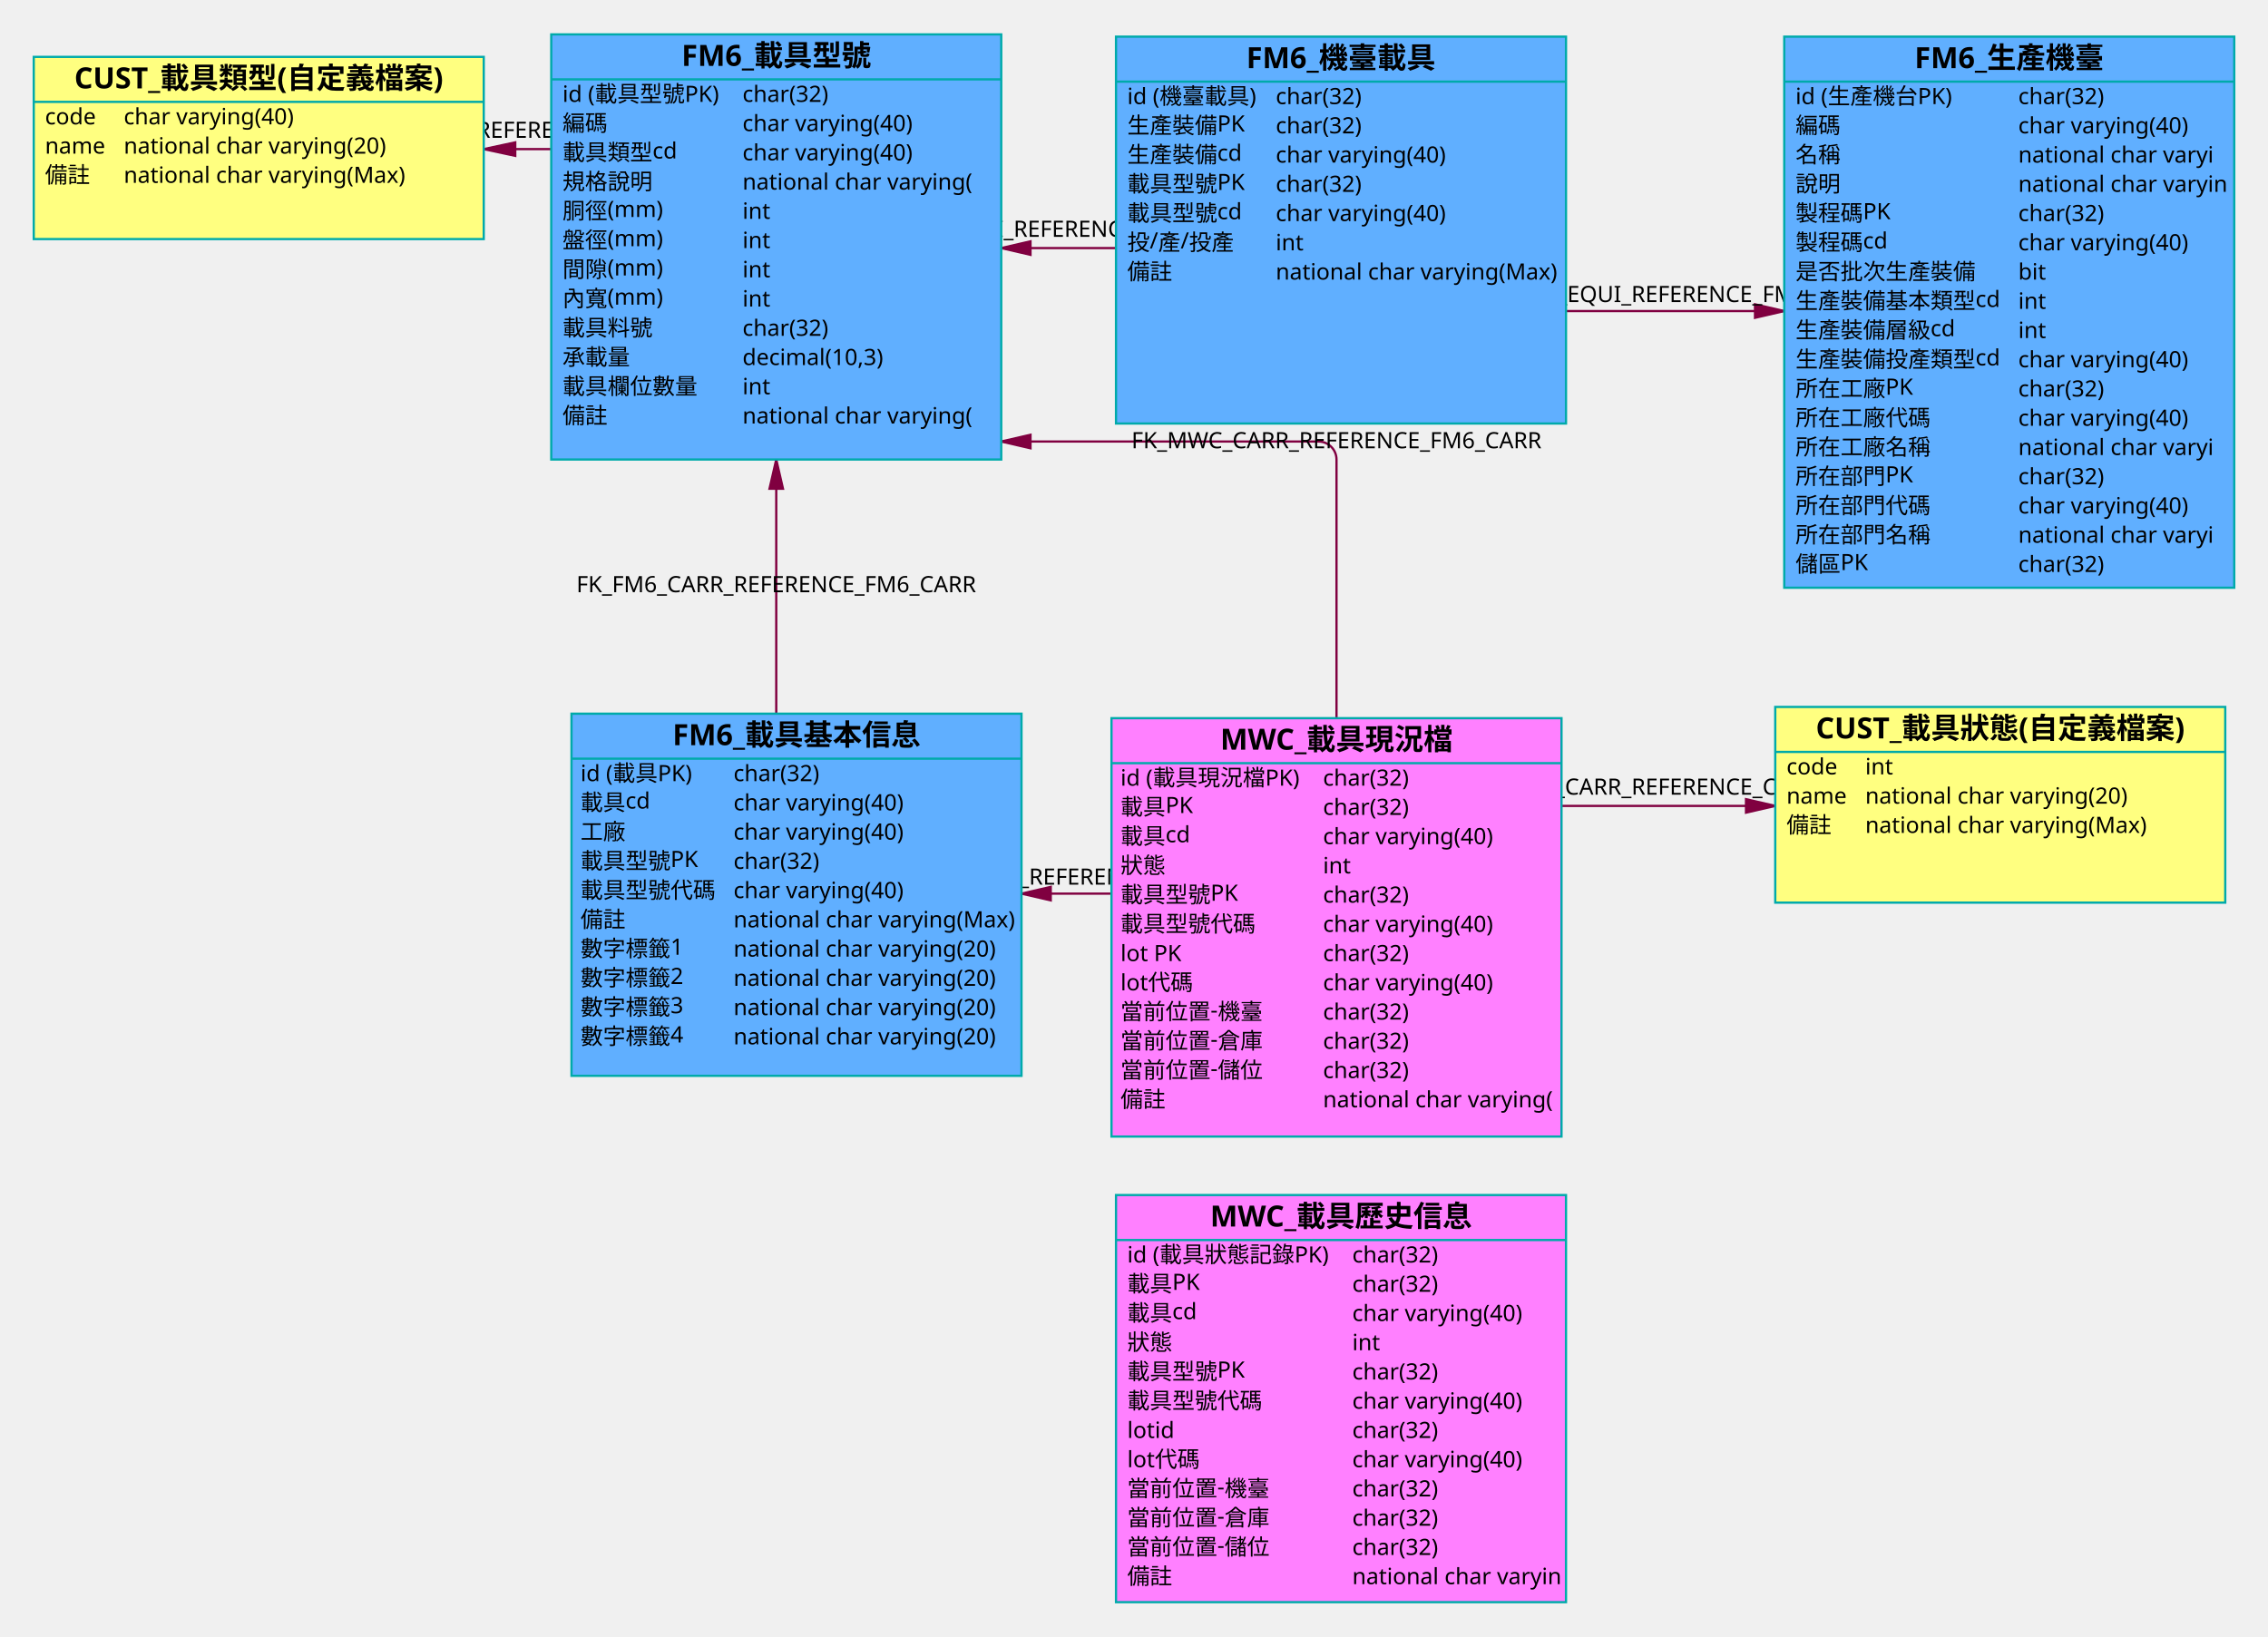
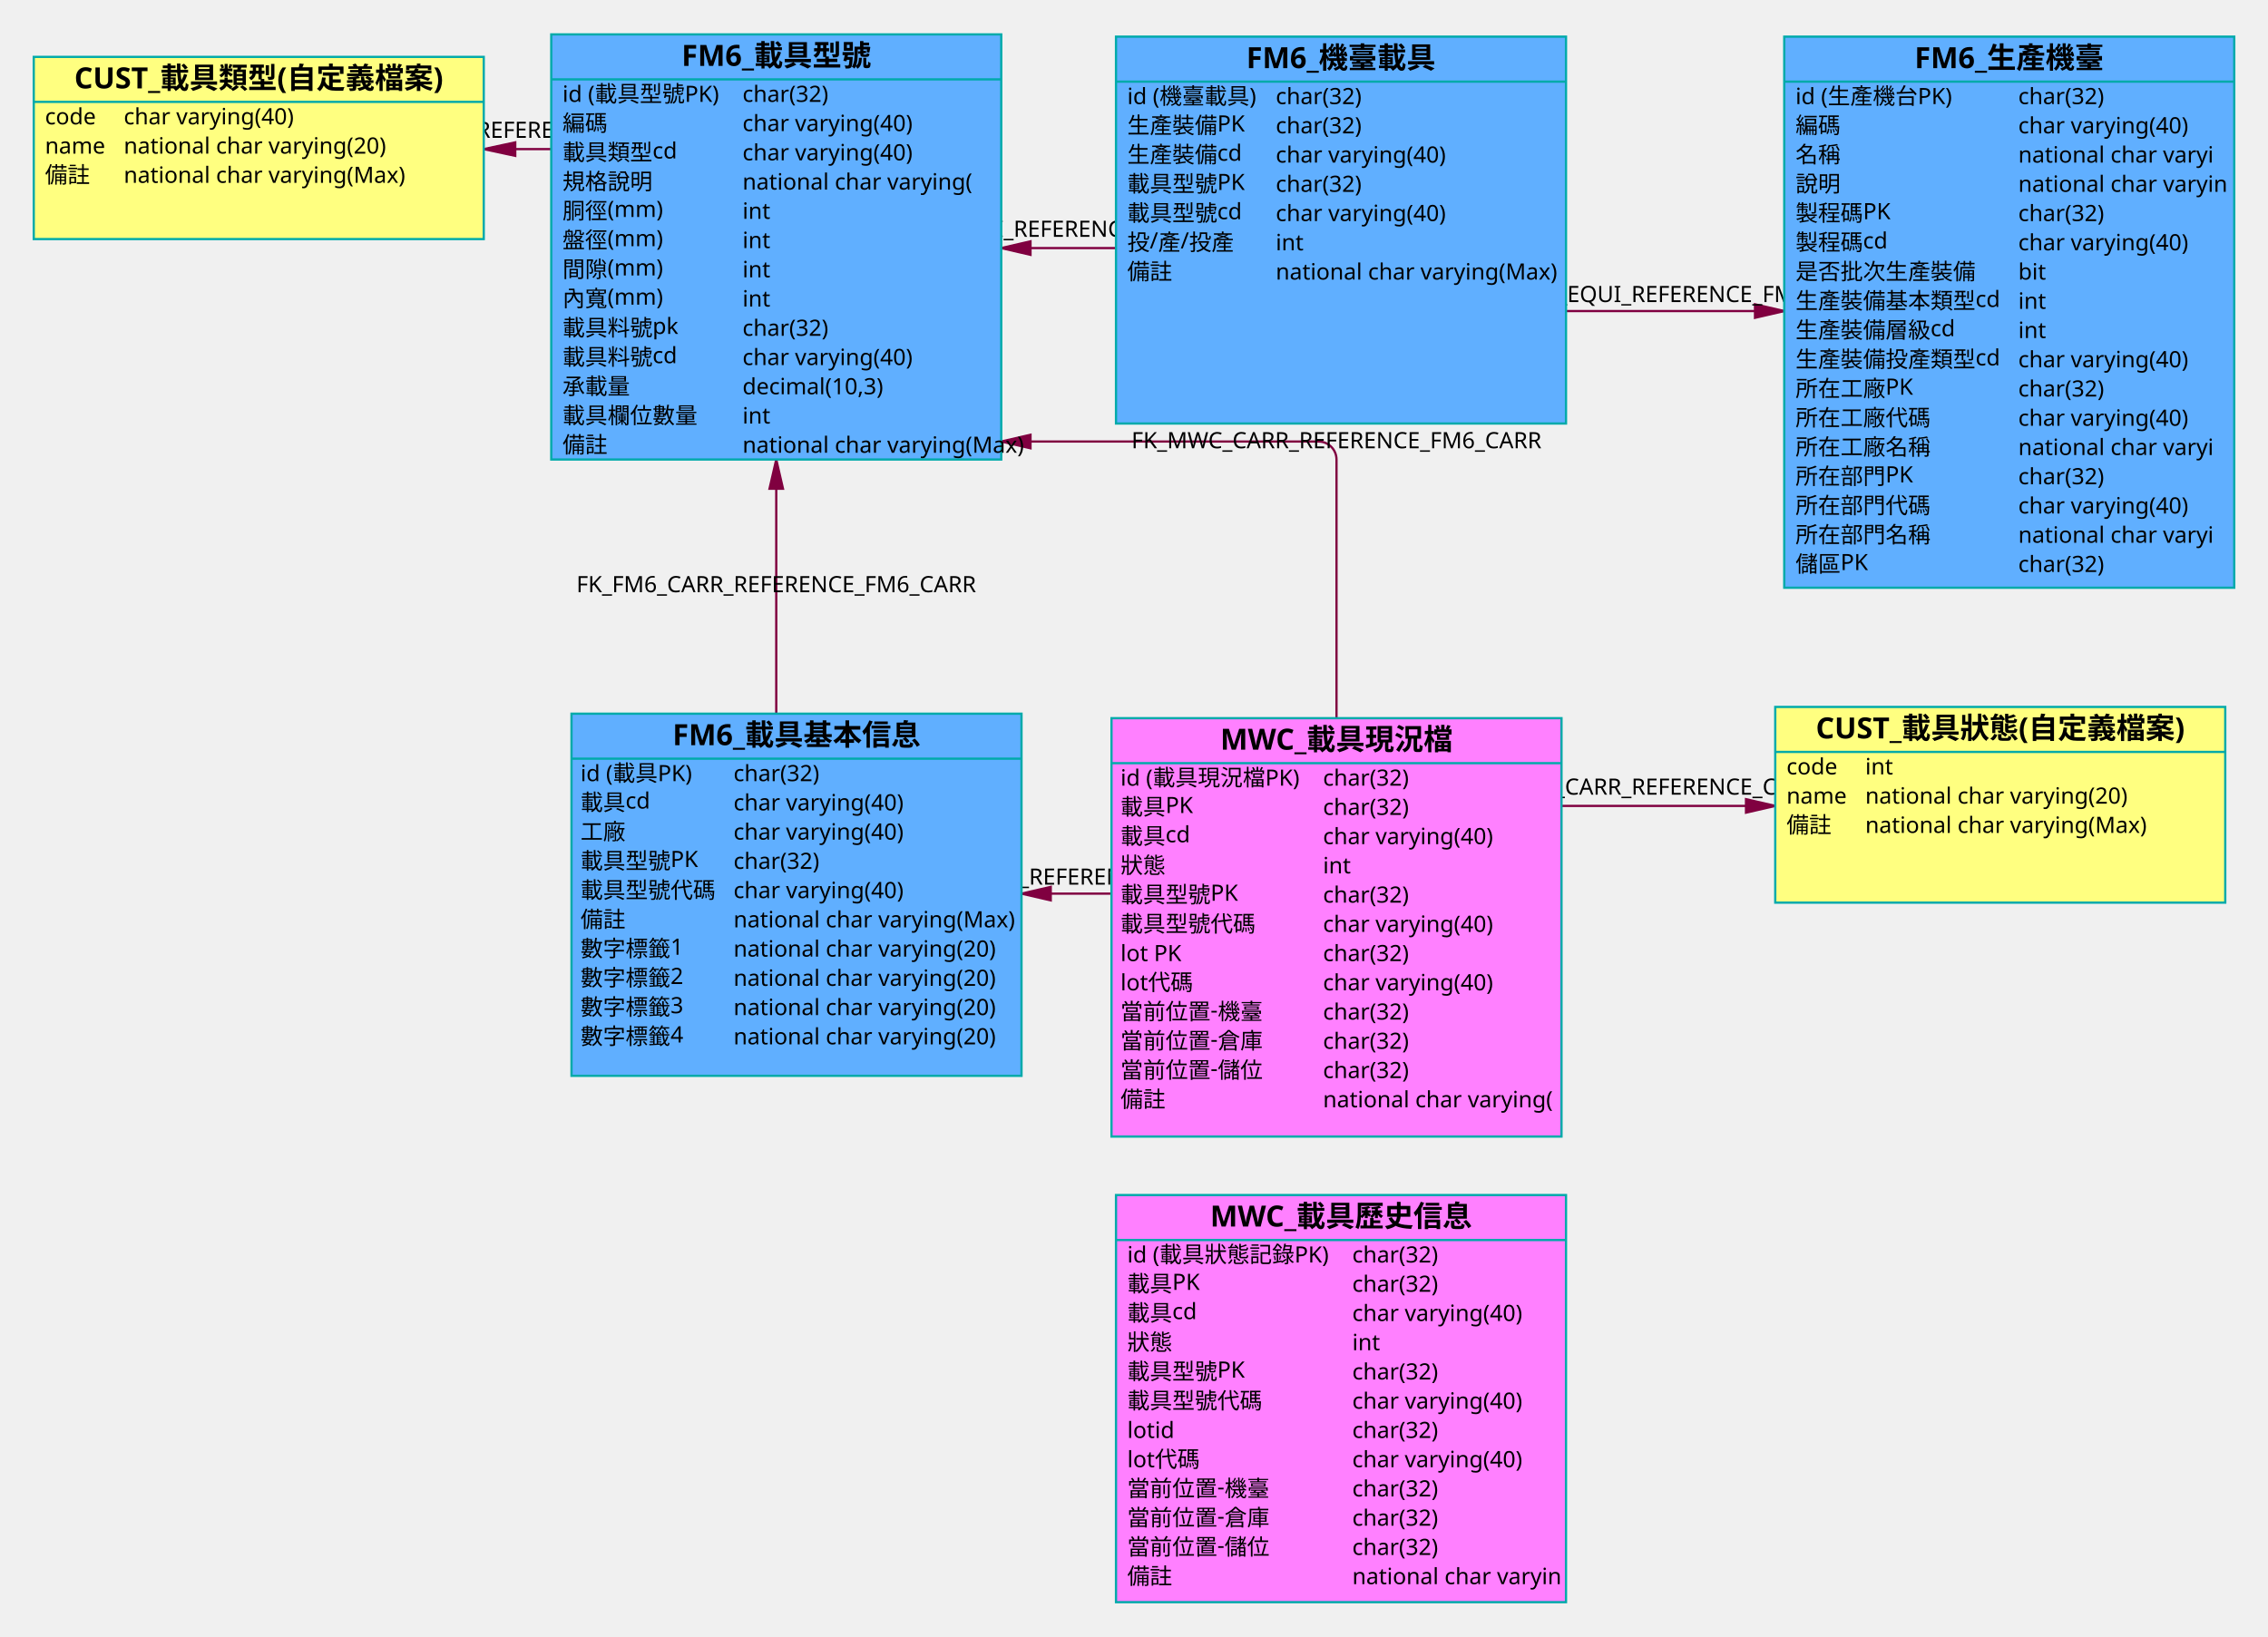
<svg xmlns="http://www.w3.org/2000/svg" xmlns:xlink="http://www.w3.org/1999/xlink" width="266mm" height="192mm" version="1.1" viewBox="0 0 1008 727">
  <a target="_parent" xlink:href="Fact65.htm#53">
    <polyline fill="none" points="245,66 215,66" stroke="#800040" stroke-width="1" />
    <polygon fill="#800040" points="215,66 229,63 229,69" stroke="#800040" stroke-width="1" stroke-linejoin="miter" />
    <text x="230" y="61" fill="#000000" font-size="10" font-family="'Arial Unicode MS','新宋體'" text-anchor="middle">FK_FM6_CARR_REFERENCE_CUST_CAR</text>
  </a>
  <a target="_parent" xlink:href="Fact68.htm#71">
    <polyline fill="none" points="494,397 454,397" stroke="#800040" stroke-width="1" />
    <polygon fill="#800040" points="454,397 467,394 467,400" stroke="#800040" stroke-width="1" stroke-linejoin="miter" />
    <text x="474" y="393" fill="#000000" font-size="10" font-family="'Arial Unicode MS','新宋體'" text-anchor="middle">FK_MWC_CARR_REFERENCE_FM6_CARR</text>
  </a>
  <a target="_parent" xlink:href="Fact80.htm#143">
    <polyline fill="none" points="694,358 789,358" stroke="#800040" stroke-width="1" />
    <polygon fill="#800040" points="789,358 776,361 776,355" stroke="#800040" stroke-width="1" stroke-linejoin="miter" />
    <text x="741" y="353" fill="#000000" font-size="10" font-family="'Arial Unicode MS','新宋體'" text-anchor="middle">FK_MWC_CARR_REFERENCE_CUST_CAR</text>
  </a>
  <a target="_parent" xlink:href="Fact71.htm#89">
    <polyline fill="none" points="496,110 445,110" stroke="#800040" stroke-width="1" />
    <polygon fill="#800040" points="445,110 458,107 458,113" stroke="#800040" stroke-width="1" stroke-linejoin="miter" />
    <text x="470" y="105" fill="#000000" font-size="10" font-family="'Arial Unicode MS','新宋體'" text-anchor="middle">FK_FM6_EQUI_REFERENCE_FM6_CARR</text>
  </a>
  <a target="_parent" xlink:href="Fact72.htm#95">
    <polyline fill="none" points="696,138 793,138" stroke="#800040" stroke-width="1" />
    <polygon fill="#800040" points="793,138 780,141 780,135" stroke="#800040" stroke-width="1" stroke-linejoin="miter" />
    <text x="744" y="134" fill="#000000" font-size="10" font-family="'Arial Unicode MS','新宋體'" text-anchor="middle">FK_FM6_EQUI_REFERENCE_FM6_EQUI</text>
  </a>
  <a target="_parent" xlink:href="Fact66.htm#59">
    <polyline fill="none" points="345,317 345,204" stroke="#800040" stroke-width="1" />
    <polygon fill="#800040" points="345,204 348,217 342,217" stroke="#800040" stroke-width="1" stroke-linejoin="miter" />
    <text x="345" y="263" fill="#000000" font-size="10" font-family="'Arial Unicode MS','新宋體'" text-anchor="middle">FK_FM6_CARR_REFERENCE_FM6_CARR</text>
  </a>
  <a target="_parent" xlink:href="Fact79.htm#137">
    <path d="M594,319 L594,204 A8,8 0 0,0 586,196 L445,196" fill="none" stroke="#800040" stroke-width="1" />
    <polygon fill="#800040" points="445,196 458,193 458,199" stroke="#800040" stroke-width="1" stroke-linejoin="miter" />
    <text x="594" y="199" fill="#000000" font-size="10" font-family="'Arial Unicode MS','新宋體'" text-anchor="middle">FK_MWC_CARR_REFERENCE_FM6_CARR</text>
  </a>
  <a target="_parent" xlink:href="Fact28.htm#399">
    <rect x="15" y="25" fill="#ffffff" width="0" height="0" stroke="none" stroke-width="0" />
    <rect x="15" y="25" fill="#ffff80" width="200" height="81" stroke="#00aaaa" stroke-width="1" />
    <text x="115" y="39" fill="#000000" font-size="13" font-family="'Arial Unicode MS','微軟雅黑'" font-weight="bold" text-anchor="middle">CUST_載具類型(自定義檔案)</text>
    <line x1="15" x2="215" y1="45" y2="45" stroke="#00aaaa" stroke-width="1" />
    <text x="20" y="55" fill="#000000" font-size="10" font-family="'Arial Unicode MS','微軟雅黑'" text-anchor="start">code</text>
    <text x="20" y="68" fill="#000000" font-size="10" font-family="'Arial Unicode MS','微軟雅黑'" text-anchor="start">name</text>
    <text x="20" y="81" fill="#000000" font-size="10" font-family="'Arial Unicode MS','微軟雅黑'" text-anchor="start">備註</text>
    <text x="55" y="55" fill="#000000" font-size="10" font-family="'Arial Unicode MS','微軟雅黑'" text-anchor="start">char varying(40)</text>
    <text x="55" y="68" fill="#000000" font-size="10" font-family="'Arial Unicode MS','微軟雅黑'" text-anchor="start">national char varying(20)</text>
    <text x="55" y="81" fill="#000000" font-size="10" font-family="'Arial Unicode MS','微軟雅黑'" text-anchor="start">national char varying(Max)</text>
  </a>
  <a target="_parent" xlink:href="Fact44.htm#1477">
    <rect x="245" y="15" fill="#ffffff" width="0" height="0" stroke="none" stroke-width="0" />
    <rect x="245" y="15" fill="#60afff" width="200" height="189" stroke="#00aaaa" stroke-width="1" />
    <text x="345" y="29" fill="#000000" font-size="13" font-family="'Arial Unicode MS','微軟雅黑'" font-weight="bold" text-anchor="middle">FM6_載具型號</text>
    <line x1="245" x2="445" y1="35" y2="35" stroke="#00aaaa" stroke-width="1" />
    <text x="250" y="45" fill="#000000" font-size="10" font-family="'Arial Unicode MS','微軟雅黑'" text-anchor="start">id (載具型號PK)</text>
    <text x="250" y="58" fill="#000000" font-size="10" font-family="'Arial Unicode MS','微軟雅黑'" text-anchor="start">編碼</text>
    <text x="250" y="71" fill="#000000" font-size="10" font-family="'Arial Unicode MS','微軟雅黑'" text-anchor="start">載具類型cd</text>
    <text x="250" y="84" fill="#000000" font-size="10" font-family="'Arial Unicode MS','微軟雅黑'" text-anchor="start">規格說明</text>
    <text x="250" y="97" fill="#000000" font-size="10" font-family="'Arial Unicode MS','微軟雅黑'" text-anchor="start">胴徑(mm)</text>
    <text x="250" y="110" fill="#000000" font-size="10" font-family="'Arial Unicode MS','微軟雅黑'" text-anchor="start">盤徑(mm)</text>
    <text x="250" y="123" fill="#000000" font-size="10" font-family="'Arial Unicode MS','微軟雅黑'" text-anchor="start">間隙(mm)</text>
    <text x="250" y="136" fill="#000000" font-size="10" font-family="'Arial Unicode MS','微軟雅黑'" text-anchor="start">內寬(mm)</text>
-     <text x="250" y="149" fill="#000000" font-size="10" font-family="'Arial Unicode MS','微軟雅黑'" text-anchor="start">載具料號</text>
-     <text x="250" y="162" fill="#000000" font-size="10" font-family="'Arial Unicode MS','微軟雅黑'" text-anchor="start">承載量</text>
-     <text x="250" y="175" fill="#000000" font-size="10" font-family="'Arial Unicode MS','微軟雅黑'" text-anchor="start">載具欄位數量</text>
-     <text x="250" y="188" fill="#000000" font-size="10" font-family="'Arial Unicode MS','微軟雅黑'" text-anchor="start">備註</text>
+     <text x="250" y="149" fill="#000000" font-size="10" font-family="'Arial Unicode MS','微軟雅黑'" text-anchor="start">載具料號pk</text>
+     <text x="250" y="162" fill="#000000" font-size="10" font-family="'Arial Unicode MS','微軟雅黑'" text-anchor="start">載具料號cd</text>
+     <text x="250" y="175" fill="#000000" font-size="10" font-family="'Arial Unicode MS','微軟雅黑'" text-anchor="start">承載量</text>
+     <text x="250" y="188" fill="#000000" font-size="10" font-family="'Arial Unicode MS','微軟雅黑'" text-anchor="start">載具欄位數量</text>
+     <text x="250" y="201" fill="#000000" font-size="10" font-family="'Arial Unicode MS','微軟雅黑'" text-anchor="start">備註</text>
    <text x="330" y="45" fill="#000000" font-size="10" font-family="'Arial Unicode MS','微軟雅黑'" text-anchor="start">char(32)</text>
    <text x="330" y="58" fill="#000000" font-size="10" font-family="'Arial Unicode MS','微軟雅黑'" text-anchor="start">char varying(40)</text>
    <text x="330" y="71" fill="#000000" font-size="10" font-family="'Arial Unicode MS','微軟雅黑'" text-anchor="start">char varying(40)</text>
    <text x="330" y="84" fill="#000000" font-size="10" font-family="'Arial Unicode MS','微軟雅黑'" text-anchor="start">national char varying(</text>
    <text x="330" y="97" fill="#000000" font-size="10" font-family="'Arial Unicode MS','微軟雅黑'" text-anchor="start">int</text>
    <text x="330" y="110" fill="#000000" font-size="10" font-family="'Arial Unicode MS','微軟雅黑'" text-anchor="start">int</text>
    <text x="330" y="123" fill="#000000" font-size="10" font-family="'Arial Unicode MS','微軟雅黑'" text-anchor="start">int</text>
    <text x="330" y="136" fill="#000000" font-size="10" font-family="'Arial Unicode MS','微軟雅黑'" text-anchor="start">int</text>
    <text x="330" y="149" fill="#000000" font-size="10" font-family="'Arial Unicode MS','微軟雅黑'" text-anchor="start">char(32)</text>
-     <text x="330" y="162" fill="#000000" font-size="10" font-family="'Arial Unicode MS','微軟雅黑'" text-anchor="start">decimal(10,3)</text>
-     <text x="330" y="175" fill="#000000" font-size="10" font-family="'Arial Unicode MS','微軟雅黑'" text-anchor="start">int</text>
-     <text x="330" y="188" fill="#000000" font-size="10" font-family="'Arial Unicode MS','微軟雅黑'" text-anchor="start">national char varying(</text>
+     <text x="330" y="162" fill="#000000" font-size="10" font-family="'Arial Unicode MS','微軟雅黑'" text-anchor="start">char varying(40)</text>
+     <text x="330" y="175" fill="#000000" font-size="10" font-family="'Arial Unicode MS','微軟雅黑'" text-anchor="start">decimal(10,3)</text>
+     <text x="330" y="188" fill="#000000" font-size="10" font-family="'Arial Unicode MS','微軟雅黑'" text-anchor="start">int</text>
+     <text x="330" y="201" fill="#000000" font-size="10" font-family="'Arial Unicode MS','微軟雅黑'" text-anchor="start">national char varying(Max)</text>
  </a>
  <a target="_parent" xlink:href="Fact27.htm#370">
    <rect x="789" y="314" fill="#ffffff" width="0" height="0" stroke="none" stroke-width="0" />
    <rect x="789" y="314" fill="#ffff80" width="200" height="87" stroke="#00aaaa" stroke-width="1" />
    <text x="889" y="328" fill="#000000" font-size="13" font-family="'Arial Unicode MS','微軟雅黑'" font-weight="bold" text-anchor="middle">CUST_載具狀態(自定義檔案)</text>
    <line x1="789" x2="989" y1="334" y2="334" stroke="#00aaaa" stroke-width="1" />
    <text x="794" y="344" fill="#000000" font-size="10" font-family="'Arial Unicode MS','微軟雅黑'" text-anchor="start">code</text>
    <text x="794" y="357" fill="#000000" font-size="10" font-family="'Arial Unicode MS','微軟雅黑'" text-anchor="start">name</text>
    <text x="794" y="370" fill="#000000" font-size="10" font-family="'Arial Unicode MS','微軟雅黑'" text-anchor="start">備註</text>
    <text x="829" y="344" fill="#000000" font-size="10" font-family="'Arial Unicode MS','微軟雅黑'" text-anchor="start">int</text>
    <text x="829" y="357" fill="#000000" font-size="10" font-family="'Arial Unicode MS','微軟雅黑'" text-anchor="start">national char varying(20)</text>
    <text x="829" y="370" fill="#000000" font-size="10" font-family="'Arial Unicode MS','微軟雅黑'" text-anchor="start">national char varying(Max)</text>
  </a>
-   <a target="_parent" xlink:href="Fact45.htm#1569">
+   <a target="_parent" xlink:href="Fact45.htm#1575">
    <rect x="254" y="317" fill="#ffffff" width="0" height="0" stroke="none" stroke-width="0" />
    <rect x="254" y="317" fill="#60afff" width="200" height="161" stroke="#00aaaa" stroke-width="1" />
    <text x="354" y="331" fill="#000000" font-size="13" font-family="'Arial Unicode MS','微軟雅黑'" font-weight="bold" text-anchor="middle">FM6_載具基本信息</text>
    <line x1="254" x2="454" y1="337" y2="337" stroke="#00aaaa" stroke-width="1" />
    <text x="258" y="347" fill="#000000" font-size="10" font-family="'Arial Unicode MS','微軟雅黑'" text-anchor="start">id (載具PK)</text>
    <text x="258" y="360" fill="#000000" font-size="10" font-family="'Arial Unicode MS','微軟雅黑'" text-anchor="start">載具cd</text>
    <text x="258" y="373" fill="#000000" font-size="10" font-family="'Arial Unicode MS','微軟雅黑'" text-anchor="start">工廠</text>
    <text x="258" y="386" fill="#000000" font-size="10" font-family="'Arial Unicode MS','微軟雅黑'" text-anchor="start">載具型號PK</text>
    <text x="258" y="399" fill="#000000" font-size="10" font-family="'Arial Unicode MS','微軟雅黑'" text-anchor="start">載具型號代碼</text>
    <text x="258" y="412" fill="#000000" font-size="10" font-family="'Arial Unicode MS','微軟雅黑'" text-anchor="start">備註</text>
    <text x="258" y="425" fill="#000000" font-size="10" font-family="'Arial Unicode MS','微軟雅黑'" text-anchor="start">數字標籤1</text>
    <text x="258" y="438" fill="#000000" font-size="10" font-family="'Arial Unicode MS','微軟雅黑'" text-anchor="start">數字標籤2</text>
    <text x="258" y="451" fill="#000000" font-size="10" font-family="'Arial Unicode MS','微軟雅黑'" text-anchor="start">數字標籤3</text>
    <text x="258" y="464" fill="#000000" font-size="10" font-family="'Arial Unicode MS','微軟雅黑'" text-anchor="start">數字標籤4</text>
    <text x="326" y="347" fill="#000000" font-size="10" font-family="'Arial Unicode MS','微軟雅黑'" text-anchor="start">char(32)</text>
    <text x="326" y="360" fill="#000000" font-size="10" font-family="'Arial Unicode MS','微軟雅黑'" text-anchor="start">char varying(40)</text>
    <text x="326" y="373" fill="#000000" font-size="10" font-family="'Arial Unicode MS','微軟雅黑'" text-anchor="start">char varying(40)</text>
    <text x="326" y="386" fill="#000000" font-size="10" font-family="'Arial Unicode MS','微軟雅黑'" text-anchor="start">char(32)</text>
    <text x="326" y="399" fill="#000000" font-size="10" font-family="'Arial Unicode MS','微軟雅黑'" text-anchor="start">char varying(40)</text>
    <text x="326" y="412" fill="#000000" font-size="10" font-family="'Arial Unicode MS','微軟雅黑'" text-anchor="start">national char varying(Max)</text>
    <text x="326" y="425" fill="#000000" font-size="10" font-family="'Arial Unicode MS','微軟雅黑'" text-anchor="start">national char varying(20)</text>
    <text x="326" y="438" fill="#000000" font-size="10" font-family="'Arial Unicode MS','微軟雅黑'" text-anchor="start">national char varying(20)</text>
    <text x="326" y="451" fill="#000000" font-size="10" font-family="'Arial Unicode MS','微軟雅黑'" text-anchor="start">national char varying(20)</text>
    <text x="326" y="464" fill="#000000" font-size="10" font-family="'Arial Unicode MS','微軟雅黑'" text-anchor="start">national char varying(20)</text>
  </a>
-   <a target="_parent" xlink:href="Fact56.htm#2523">
+   <a target="_parent" xlink:href="Fact56.htm#2529">
    <rect x="494" y="319" fill="#ffffff" width="0" height="0" stroke="none" stroke-width="0" />
    <rect x="494" y="319" fill="#ff80ff" width="200" height="186" stroke="#00aaaa" stroke-width="1" />
    <text x="594" y="333" fill="#000000" font-size="13" font-family="'Arial Unicode MS','微軟雅黑'" font-weight="bold" text-anchor="middle">MWC_載具現況檔</text>
    <line x1="494" x2="694" y1="339" y2="339" stroke="#00aaaa" stroke-width="1" />
    <text x="498" y="349" fill="#000000" font-size="10" font-family="'Arial Unicode MS','微軟雅黑'" text-anchor="start">id (載具現況檔PK)</text>
    <text x="498" y="362" fill="#000000" font-size="10" font-family="'Arial Unicode MS','微軟雅黑'" text-anchor="start">載具PK</text>
    <text x="498" y="375" fill="#000000" font-size="10" font-family="'Arial Unicode MS','微軟雅黑'" text-anchor="start">載具cd</text>
    <text x="498" y="388" fill="#000000" font-size="10" font-family="'Arial Unicode MS','微軟雅黑'" text-anchor="start">狀態</text>
    <text x="498" y="401" fill="#000000" font-size="10" font-family="'Arial Unicode MS','微軟雅黑'" text-anchor="start">載具型號PK</text>
    <text x="498" y="414" fill="#000000" font-size="10" font-family="'Arial Unicode MS','微軟雅黑'" text-anchor="start">載具型號代碼</text>
    <text x="498" y="427" fill="#000000" font-size="10" font-family="'Arial Unicode MS','微軟雅黑'" text-anchor="start">lot PK</text>
    <text x="498" y="440" fill="#000000" font-size="10" font-family="'Arial Unicode MS','微軟雅黑'" text-anchor="start">lot代碼</text>
    <text x="498" y="453" fill="#000000" font-size="10" font-family="'Arial Unicode MS','微軟雅黑'" text-anchor="start">當前位置-機臺</text>
    <text x="498" y="466" fill="#000000" font-size="10" font-family="'Arial Unicode MS','微軟雅黑'" text-anchor="start">當前位置-倉庫</text>
    <text x="498" y="479" fill="#000000" font-size="10" font-family="'Arial Unicode MS','微軟雅黑'" text-anchor="start">當前位置-儲位</text>
    <text x="498" y="492" fill="#000000" font-size="10" font-family="'Arial Unicode MS','微軟雅黑'" text-anchor="start">備註</text>
    <text x="588" y="349" fill="#000000" font-size="10" font-family="'Arial Unicode MS','微軟雅黑'" text-anchor="start">char(32)</text>
    <text x="588" y="362" fill="#000000" font-size="10" font-family="'Arial Unicode MS','微軟雅黑'" text-anchor="start">char(32)</text>
    <text x="588" y="375" fill="#000000" font-size="10" font-family="'Arial Unicode MS','微軟雅黑'" text-anchor="start">char varying(40)</text>
    <text x="588" y="388" fill="#000000" font-size="10" font-family="'Arial Unicode MS','微軟雅黑'" text-anchor="start">int</text>
    <text x="588" y="401" fill="#000000" font-size="10" font-family="'Arial Unicode MS','微軟雅黑'" text-anchor="start">char(32)</text>
    <text x="588" y="414" fill="#000000" font-size="10" font-family="'Arial Unicode MS','微軟雅黑'" text-anchor="start">char varying(40)</text>
    <text x="588" y="427" fill="#000000" font-size="10" font-family="'Arial Unicode MS','微軟雅黑'" text-anchor="start">char(32)</text>
    <text x="588" y="440" fill="#000000" font-size="10" font-family="'Arial Unicode MS','微軟雅黑'" text-anchor="start">char varying(40)</text>
    <text x="588" y="453" fill="#000000" font-size="10" font-family="'Arial Unicode MS','微軟雅黑'" text-anchor="start">char(32)</text>
    <text x="588" y="466" fill="#000000" font-size="10" font-family="'Arial Unicode MS','微軟雅黑'" text-anchor="start">char(32)</text>
    <text x="588" y="479" fill="#000000" font-size="10" font-family="'Arial Unicode MS','微軟雅黑'" text-anchor="start">char(32)</text>
    <text x="588" y="492" fill="#000000" font-size="10" font-family="'Arial Unicode MS','微軟雅黑'" text-anchor="start">national char varying(</text>
  </a>
-   <a target="_parent" xlink:href="Fact55.htm#2436">
+   <a target="_parent" xlink:href="Fact55.htm#2442">
    <rect x="496" y="531" fill="#ffffff" width="0" height="0" stroke="none" stroke-width="0" />
    <rect x="496" y="531" fill="#ff80ff" width="200" height="181" stroke="#00aaaa" stroke-width="1" />
    <text x="596" y="545" fill="#000000" font-size="13" font-family="'Arial Unicode MS','微軟雅黑'" font-weight="bold" text-anchor="middle">MWC_載具歷史信息</text>
    <line x1="496" x2="696" y1="551" y2="551" stroke="#00aaaa" stroke-width="1" />
    <text x="501" y="561" fill="#000000" font-size="10" font-family="'Arial Unicode MS','微軟雅黑'" text-anchor="start">id (載具狀態記錄PK)</text>
    <text x="501" y="574" fill="#000000" font-size="10" font-family="'Arial Unicode MS','微軟雅黑'" text-anchor="start">載具PK</text>
    <text x="501" y="587" fill="#000000" font-size="10" font-family="'Arial Unicode MS','微軟雅黑'" text-anchor="start">載具cd</text>
    <text x="501" y="600" fill="#000000" font-size="10" font-family="'Arial Unicode MS','微軟雅黑'" text-anchor="start">狀態</text>
    <text x="501" y="613" fill="#000000" font-size="10" font-family="'Arial Unicode MS','微軟雅黑'" text-anchor="start">載具型號PK</text>
    <text x="501" y="626" fill="#000000" font-size="10" font-family="'Arial Unicode MS','微軟雅黑'" text-anchor="start">載具型號代碼</text>
    <text x="501" y="639" fill="#000000" font-size="10" font-family="'Arial Unicode MS','微軟雅黑'" text-anchor="start">lotid</text>
    <text x="501" y="652" fill="#000000" font-size="10" font-family="'Arial Unicode MS','微軟雅黑'" text-anchor="start">lot代碼</text>
    <text x="501" y="665" fill="#000000" font-size="10" font-family="'Arial Unicode MS','微軟雅黑'" text-anchor="start">當前位置-機臺</text>
    <text x="501" y="678" fill="#000000" font-size="10" font-family="'Arial Unicode MS','微軟雅黑'" text-anchor="start">當前位置-倉庫</text>
    <text x="501" y="691" fill="#000000" font-size="10" font-family="'Arial Unicode MS','微軟雅黑'" text-anchor="start">當前位置-儲位</text>
    <text x="501" y="704" fill="#000000" font-size="10" font-family="'Arial Unicode MS','微軟雅黑'" text-anchor="start">備註</text>
    <text x="601" y="561" fill="#000000" font-size="10" font-family="'Arial Unicode MS','微軟雅黑'" text-anchor="start">char(32)</text>
    <text x="601" y="574" fill="#000000" font-size="10" font-family="'Arial Unicode MS','微軟雅黑'" text-anchor="start">char(32)</text>
    <text x="601" y="587" fill="#000000" font-size="10" font-family="'Arial Unicode MS','微軟雅黑'" text-anchor="start">char varying(40)</text>
    <text x="601" y="600" fill="#000000" font-size="10" font-family="'Arial Unicode MS','微軟雅黑'" text-anchor="start">int</text>
    <text x="601" y="613" fill="#000000" font-size="10" font-family="'Arial Unicode MS','微軟雅黑'" text-anchor="start">char(32)</text>
    <text x="601" y="626" fill="#000000" font-size="10" font-family="'Arial Unicode MS','微軟雅黑'" text-anchor="start">char varying(40)</text>
    <text x="601" y="639" fill="#000000" font-size="10" font-family="'Arial Unicode MS','微軟雅黑'" text-anchor="start">char(32)</text>
    <text x="601" y="652" fill="#000000" font-size="10" font-family="'Arial Unicode MS','微軟雅黑'" text-anchor="start">char varying(40)</text>
    <text x="601" y="665" fill="#000000" font-size="10" font-family="'Arial Unicode MS','微軟雅黑'" text-anchor="start">char(32)</text>
    <text x="601" y="678" fill="#000000" font-size="10" font-family="'Arial Unicode MS','微軟雅黑'" text-anchor="start">char(32)</text>
    <text x="601" y="691" fill="#000000" font-size="10" font-family="'Arial Unicode MS','微軟雅黑'" text-anchor="start">char(32)</text>
    <text x="601" y="704" fill="#000000" font-size="10" font-family="'Arial Unicode MS','微軟雅黑'" text-anchor="start">national char varyin</text>
  </a>
  <a target="_parent" xlink:href="Fact40.htm#1156">
    <rect x="793" y="16" fill="#ffffff" width="0" height="0" stroke="none" stroke-width="0" />
    <rect x="793" y="16" fill="#60afff" width="200" height="245" stroke="#00aaaa" stroke-width="1" />
    <text x="893" y="30" fill="#000000" font-size="13" font-family="'Arial Unicode MS','微軟雅黑'" font-weight="bold" text-anchor="middle">FM6_生產機臺</text>
    <line x1="793" x2="993" y1="36" y2="36" stroke="#00aaaa" stroke-width="1" />
    <text x="798" y="46" fill="#000000" font-size="10" font-family="'Arial Unicode MS','微軟雅黑'" text-anchor="start">id (生產機台PK)</text>
    <text x="798" y="59" fill="#000000" font-size="10" font-family="'Arial Unicode MS','微軟雅黑'" text-anchor="start">編碼</text>
    <text x="798" y="72" fill="#000000" font-size="10" font-family="'Arial Unicode MS','微軟雅黑'" text-anchor="start">名稱</text>
    <text x="798" y="85" fill="#000000" font-size="10" font-family="'Arial Unicode MS','微軟雅黑'" text-anchor="start">說明</text>
    <text x="798" y="98" fill="#000000" font-size="10" font-family="'Arial Unicode MS','微軟雅黑'" text-anchor="start">製程碼PK</text>
    <text x="798" y="111" fill="#000000" font-size="10" font-family="'Arial Unicode MS','微軟雅黑'" text-anchor="start">製程碼cd</text>
    <text x="798" y="124" fill="#000000" font-size="10" font-family="'Arial Unicode MS','微軟雅黑'" text-anchor="start">是否批次生產裝備</text>
    <text x="798" y="137" fill="#000000" font-size="10" font-family="'Arial Unicode MS','微軟雅黑'" text-anchor="start">生產裝備基本類型cd</text>
    <text x="798" y="150" fill="#000000" font-size="10" font-family="'Arial Unicode MS','微軟雅黑'" text-anchor="start">生產裝備層級cd</text>
    <text x="798" y="163" fill="#000000" font-size="10" font-family="'Arial Unicode MS','微軟雅黑'" text-anchor="start">生產裝備投產類型cd</text>
    <text x="798" y="176" fill="#000000" font-size="10" font-family="'Arial Unicode MS','微軟雅黑'" text-anchor="start">所在工廠PK</text>
    <text x="798" y="189" fill="#000000" font-size="10" font-family="'Arial Unicode MS','微軟雅黑'" text-anchor="start">所在工廠代碼</text>
    <text x="798" y="202" fill="#000000" font-size="10" font-family="'Arial Unicode MS','微軟雅黑'" text-anchor="start">所在工廠名稱</text>
    <text x="798" y="215" fill="#000000" font-size="10" font-family="'Arial Unicode MS','微軟雅黑'" text-anchor="start">所在部門PK</text>
    <text x="798" y="228" fill="#000000" font-size="10" font-family="'Arial Unicode MS','微軟雅黑'" text-anchor="start">所在部門代碼</text>
    <text x="798" y="241" fill="#000000" font-size="10" font-family="'Arial Unicode MS','微軟雅黑'" text-anchor="start">所在部門名稱</text>
    <text x="798" y="254" fill="#000000" font-size="10" font-family="'Arial Unicode MS','微軟雅黑'" text-anchor="start">儲區PK</text>
    <text x="897" y="46" fill="#000000" font-size="10" font-family="'Arial Unicode MS','微軟雅黑'" text-anchor="start">char(32)</text>
    <text x="897" y="59" fill="#000000" font-size="10" font-family="'Arial Unicode MS','微軟雅黑'" text-anchor="start">char varying(40)</text>
    <text x="897" y="72" fill="#000000" font-size="10" font-family="'Arial Unicode MS','微軟雅黑'" text-anchor="start">national char varyi</text>
    <text x="897" y="85" fill="#000000" font-size="10" font-family="'Arial Unicode MS','微軟雅黑'" text-anchor="start">national char varyin</text>
    <text x="897" y="98" fill="#000000" font-size="10" font-family="'Arial Unicode MS','微軟雅黑'" text-anchor="start">char(32)</text>
    <text x="897" y="111" fill="#000000" font-size="10" font-family="'Arial Unicode MS','微軟雅黑'" text-anchor="start">char varying(40)</text>
    <text x="897" y="124" fill="#000000" font-size="10" font-family="'Arial Unicode MS','微軟雅黑'" text-anchor="start">bit</text>
    <text x="897" y="137" fill="#000000" font-size="10" font-family="'Arial Unicode MS','微軟雅黑'" text-anchor="start">int</text>
    <text x="897" y="150" fill="#000000" font-size="10" font-family="'Arial Unicode MS','微軟雅黑'" text-anchor="start">int</text>
    <text x="897" y="163" fill="#000000" font-size="10" font-family="'Arial Unicode MS','微軟雅黑'" text-anchor="start">char varying(40)</text>
    <text x="897" y="176" fill="#000000" font-size="10" font-family="'Arial Unicode MS','微軟雅黑'" text-anchor="start">char(32)</text>
    <text x="897" y="189" fill="#000000" font-size="10" font-family="'Arial Unicode MS','微軟雅黑'" text-anchor="start">char varying(40)</text>
    <text x="897" y="202" fill="#000000" font-size="10" font-family="'Arial Unicode MS','微軟雅黑'" text-anchor="start">national char varyi</text>
    <text x="897" y="215" fill="#000000" font-size="10" font-family="'Arial Unicode MS','微軟雅黑'" text-anchor="start">char(32)</text>
    <text x="897" y="228" fill="#000000" font-size="10" font-family="'Arial Unicode MS','微軟雅黑'" text-anchor="start">char varying(40)</text>
    <text x="897" y="241" fill="#000000" font-size="10" font-family="'Arial Unicode MS','微軟雅黑'" text-anchor="start">national char varyi</text>
    <text x="897" y="254" fill="#000000" font-size="10" font-family="'Arial Unicode MS','微軟雅黑'" text-anchor="start">char(32)</text>
  </a>
  <a target="_parent" xlink:href="Fact39.htm#1095">
    <rect x="496" y="16" fill="#ffffff" width="0" height="0" stroke="none" stroke-width="0" />
    <rect x="496" y="16" fill="#60afff" width="200" height="172" stroke="#00aaaa" stroke-width="1" />
    <text x="596" y="30" fill="#000000" font-size="13" font-family="'Arial Unicode MS','微軟雅黑'" font-weight="bold" text-anchor="middle">FM6_機臺載具</text>
    <line x1="496" x2="696" y1="36" y2="36" stroke="#00aaaa" stroke-width="1" />
    <text x="501" y="46" fill="#000000" font-size="10" font-family="'Arial Unicode MS','微軟雅黑'" text-anchor="start">id (機臺載具)</text>
    <text x="501" y="59" fill="#000000" font-size="10" font-family="'Arial Unicode MS','微軟雅黑'" text-anchor="start">生產裝備PK</text>
    <text x="501" y="72" fill="#000000" font-size="10" font-family="'Arial Unicode MS','微軟雅黑'" text-anchor="start">生產裝備cd</text>
    <text x="501" y="85" fill="#000000" font-size="10" font-family="'Arial Unicode MS','微軟雅黑'" text-anchor="start">載具型號PK</text>
    <text x="501" y="98" fill="#000000" font-size="10" font-family="'Arial Unicode MS','微軟雅黑'" text-anchor="start">載具型號cd</text>
    <text x="501" y="111" fill="#000000" font-size="10" font-family="'Arial Unicode MS','微軟雅黑'" text-anchor="start">投/產/投產</text>
    <text x="501" y="124" fill="#000000" font-size="10" font-family="'Arial Unicode MS','微軟雅黑'" text-anchor="start">備註</text>
    <text x="567" y="46" fill="#000000" font-size="10" font-family="'Arial Unicode MS','微軟雅黑'" text-anchor="start">char(32)</text>
    <text x="567" y="59" fill="#000000" font-size="10" font-family="'Arial Unicode MS','微軟雅黑'" text-anchor="start">char(32)</text>
    <text x="567" y="72" fill="#000000" font-size="10" font-family="'Arial Unicode MS','微軟雅黑'" text-anchor="start">char varying(40)</text>
    <text x="567" y="85" fill="#000000" font-size="10" font-family="'Arial Unicode MS','微軟雅黑'" text-anchor="start">char(32)</text>
    <text x="567" y="98" fill="#000000" font-size="10" font-family="'Arial Unicode MS','微軟雅黑'" text-anchor="start">char varying(40)</text>
    <text x="567" y="111" fill="#000000" font-size="10" font-family="'Arial Unicode MS','微軟雅黑'" text-anchor="start">int</text>
    <text x="567" y="124" fill="#000000" font-size="10" font-family="'Arial Unicode MS','微軟雅黑'" text-anchor="start">national char varying(Max)</text>
  </a>
</svg>
